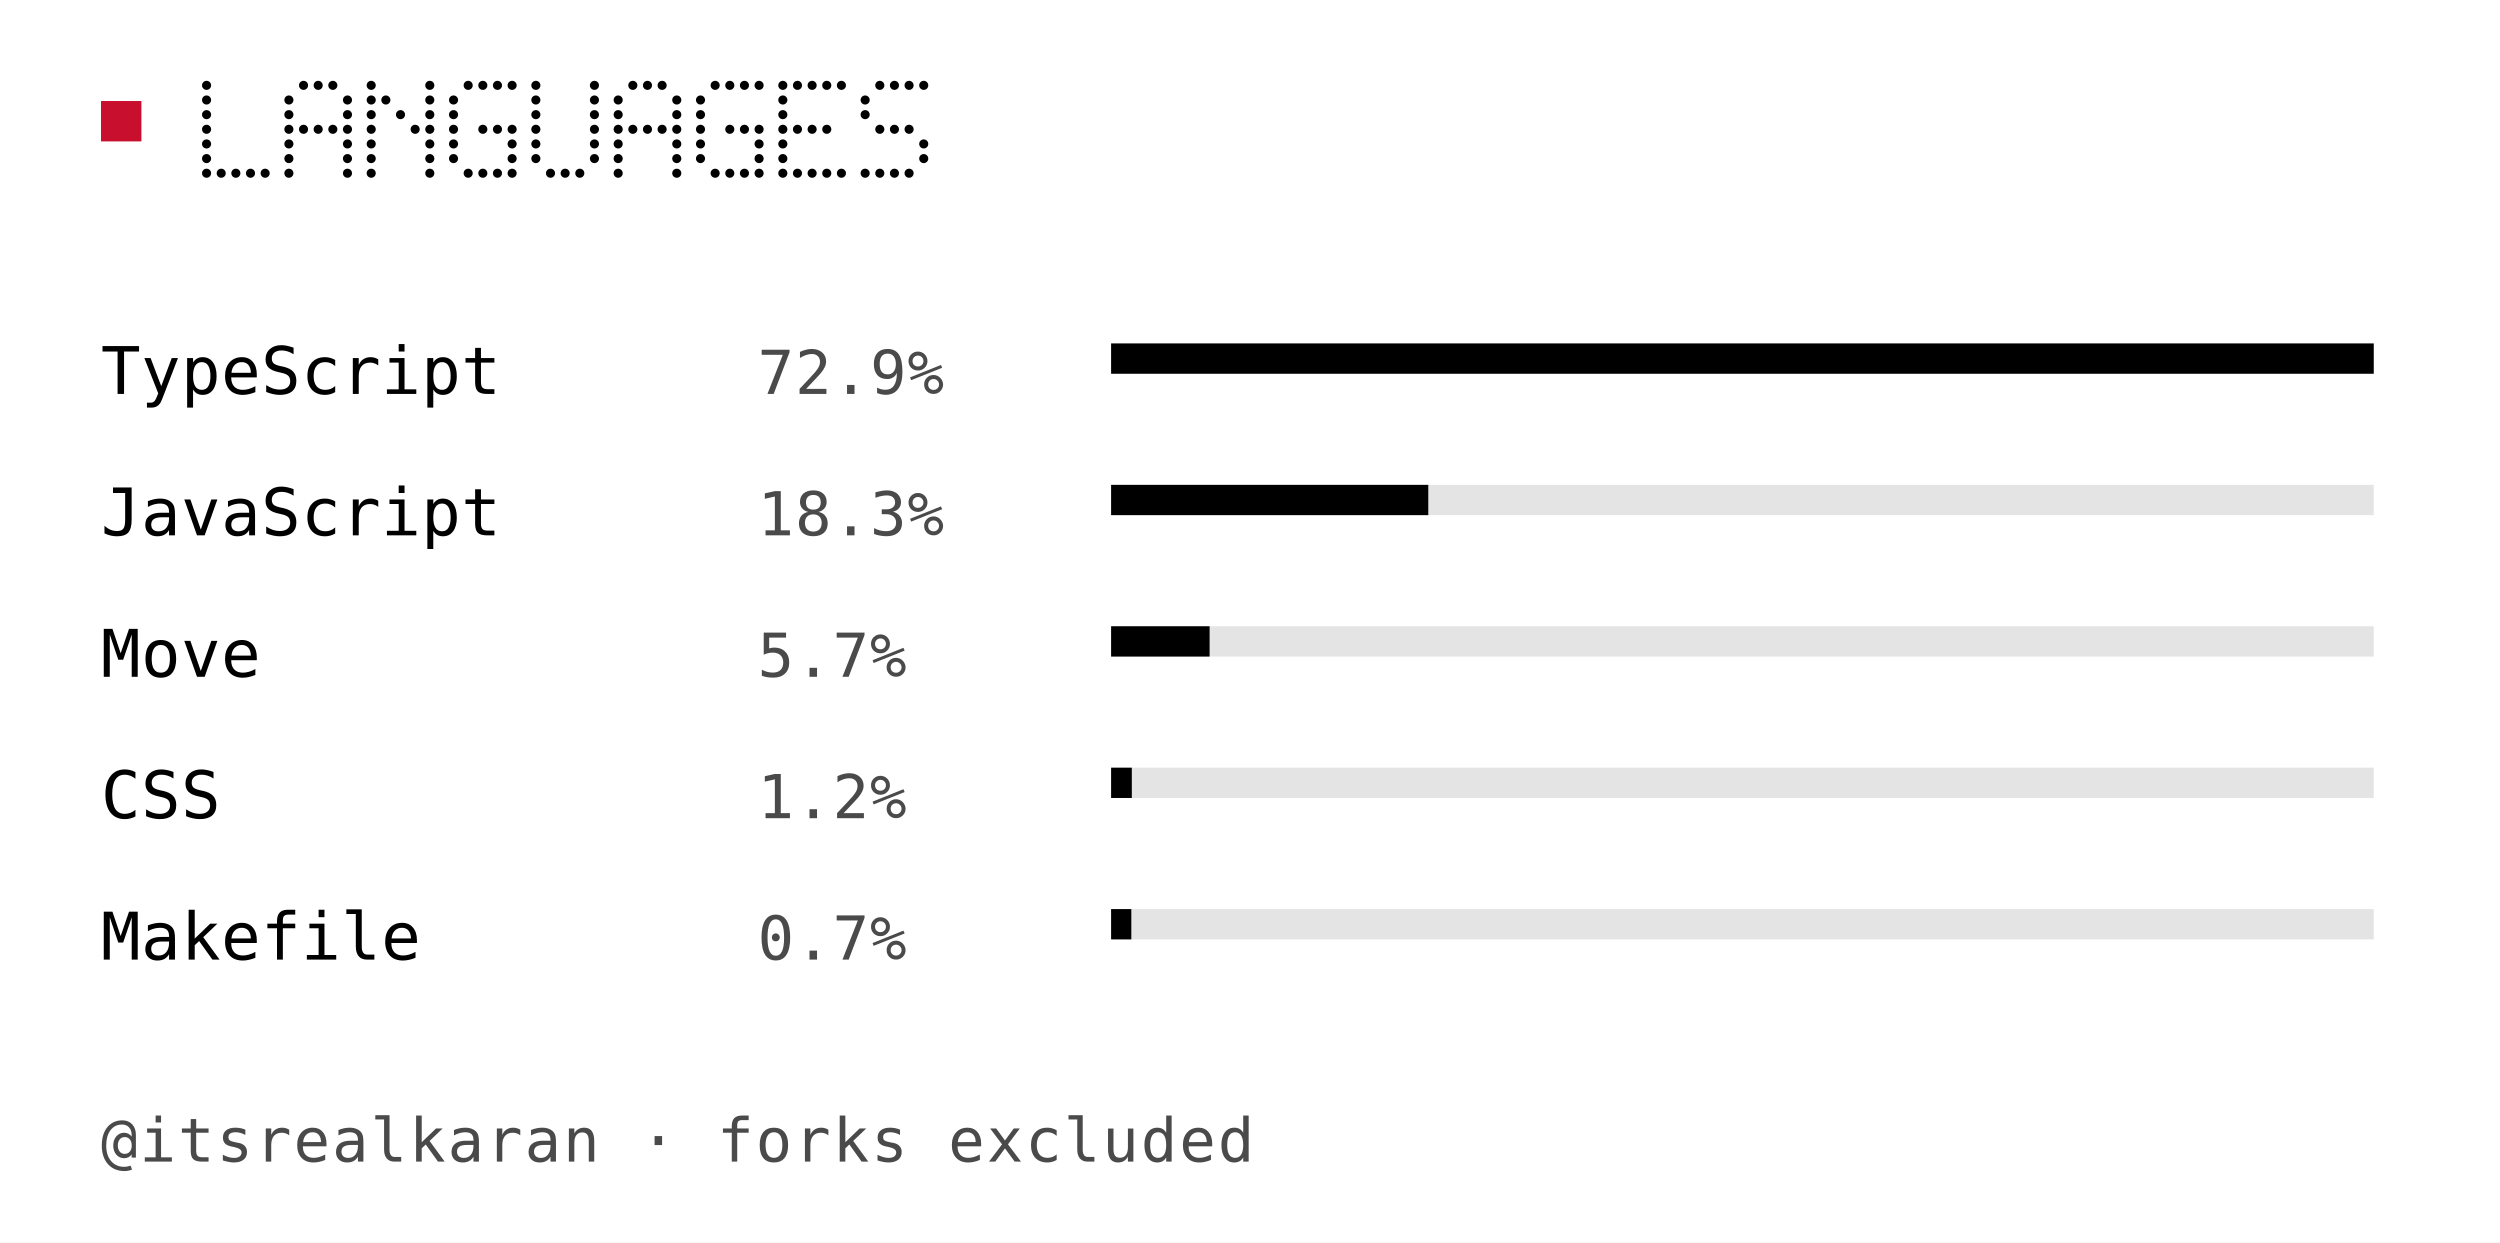
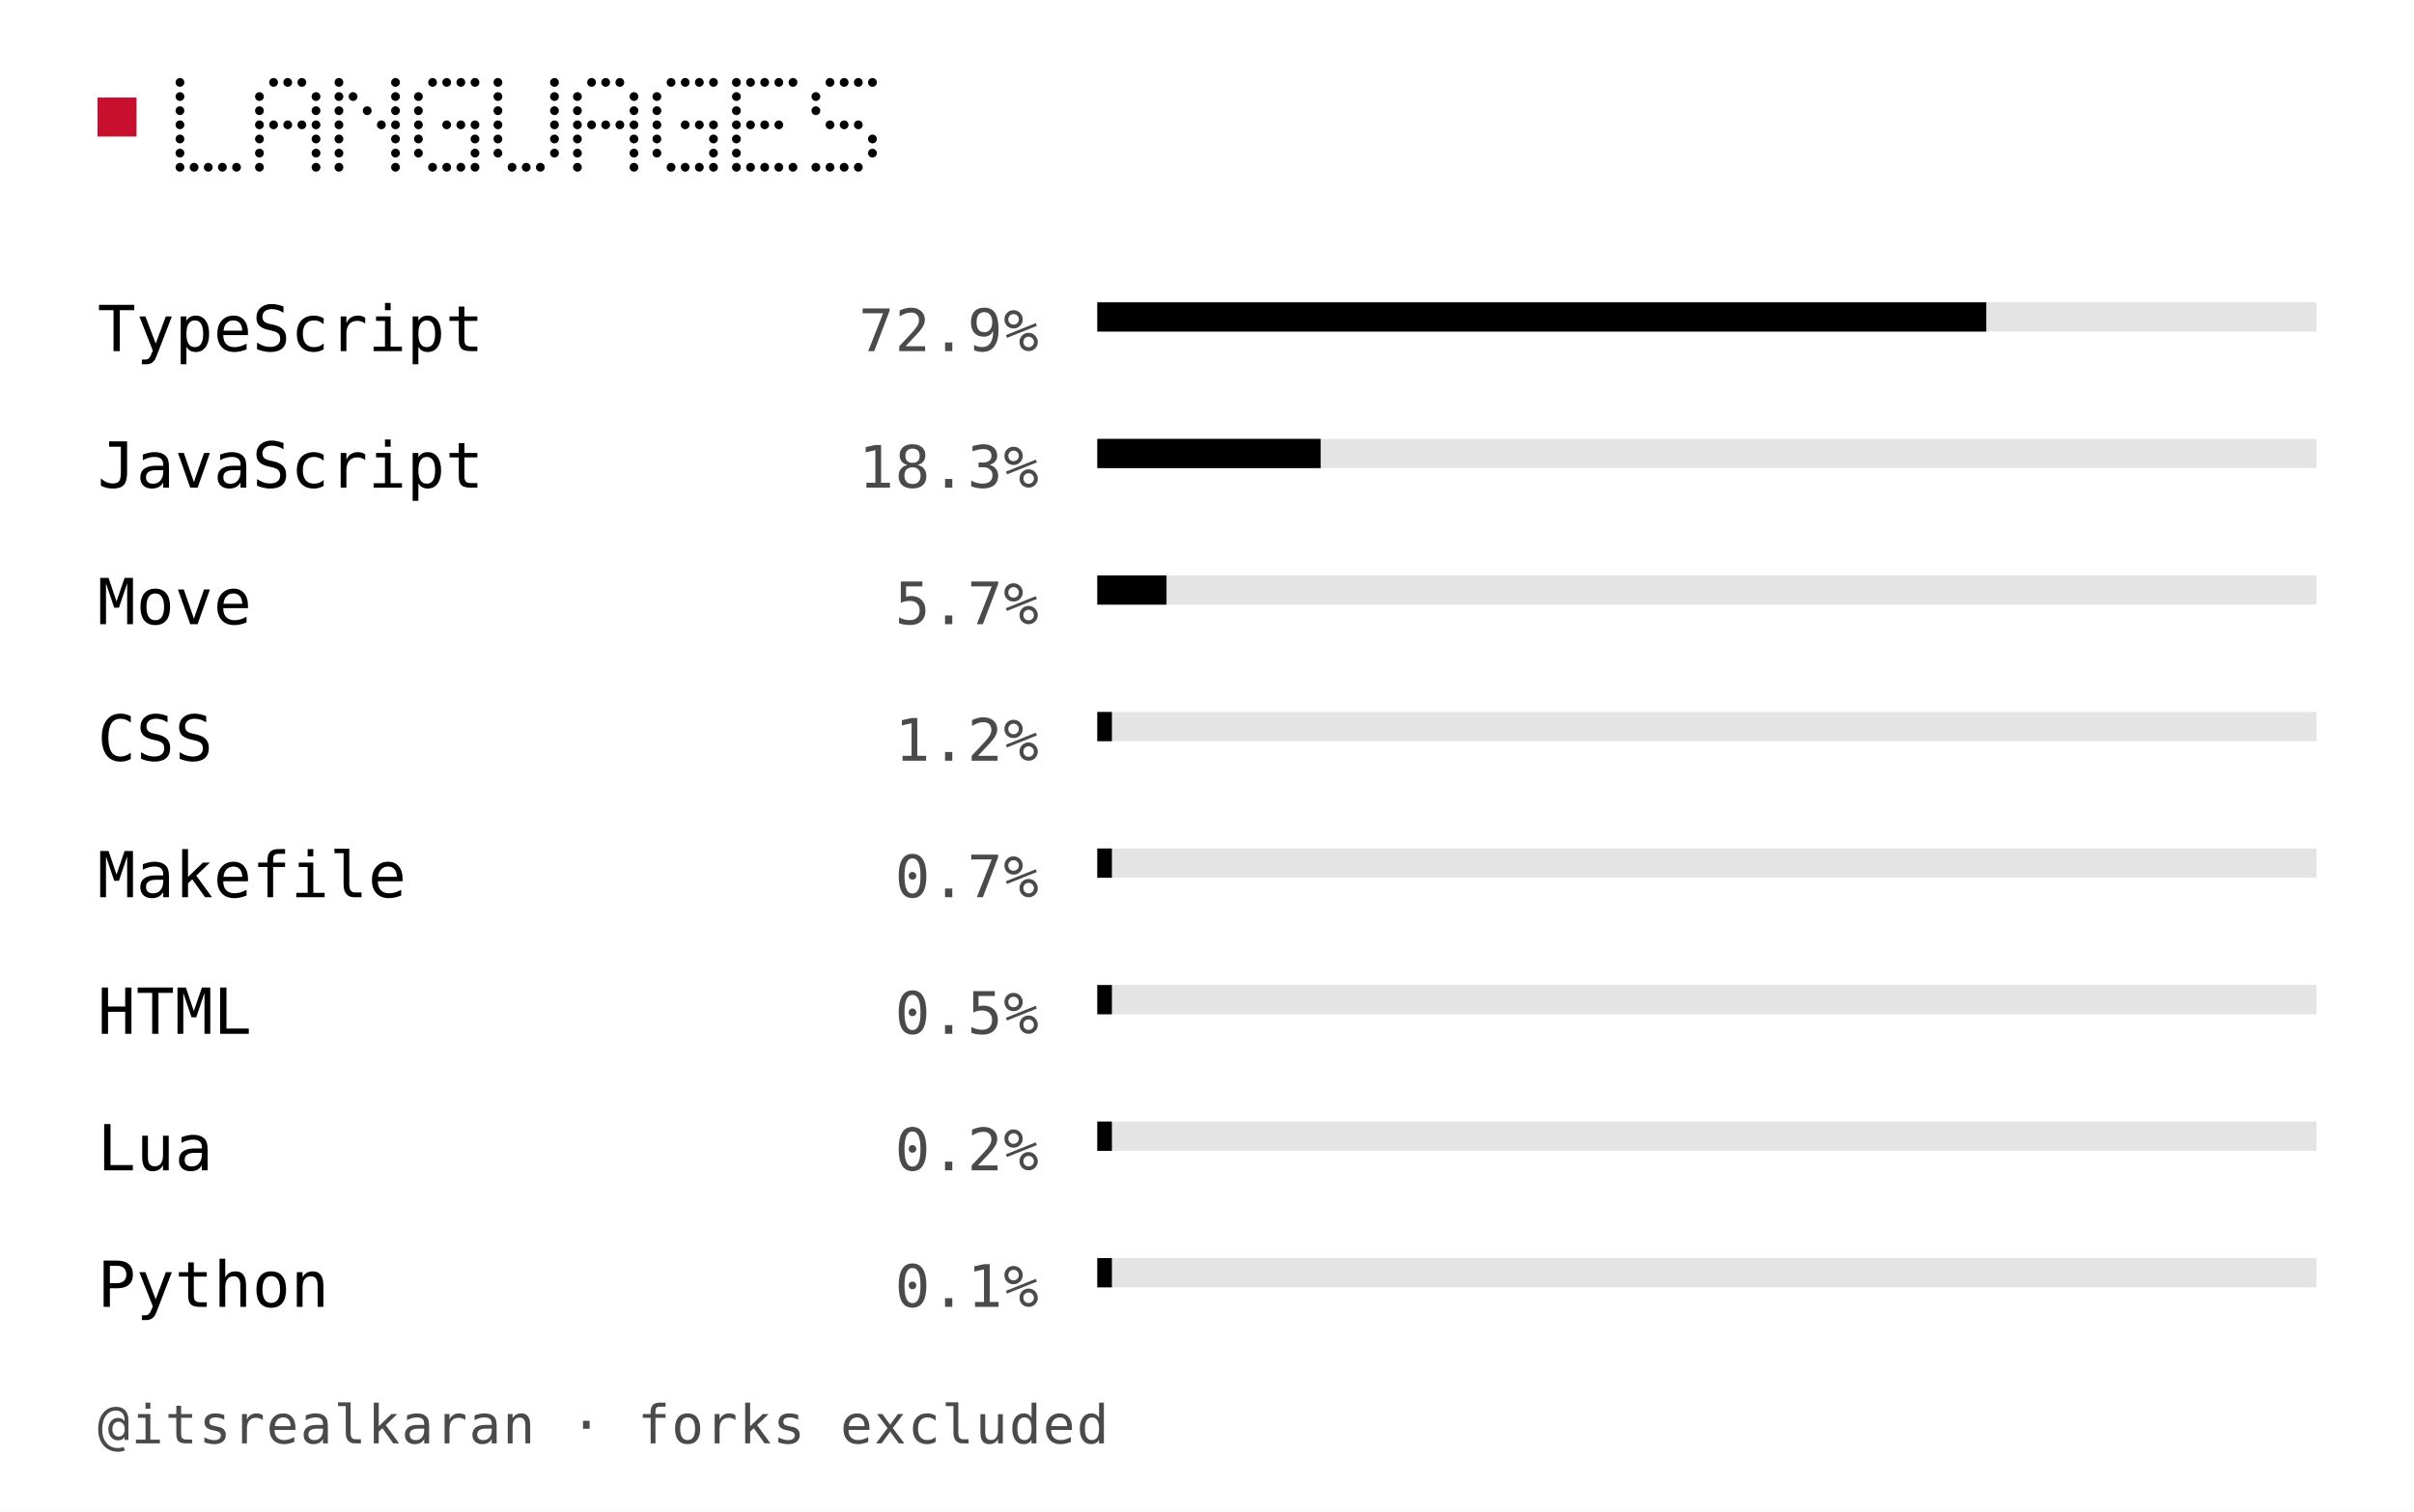
- <svg xmlns="http://www.w3.org/2000/svg" width="495" height="246" viewBox="0 0 495 246" role="img">
-   <rect width="495" height="246" fill="#FFFFFF" />
+ <svg xmlns="http://www.w3.org/2000/svg" width="495" height="310" viewBox="0 0 495 310" role="img">
+   <rect width="495" height="310" fill="#FFFFFF" />
  <rect x="20" y="20" width="8" height="8" fill="#C8102E" />
-   <circle cx="40.9" cy="16.9" r="0.90" fill="#000000" />
-   <circle cx="40.9" cy="19.8" r="0.90" fill="#000000" />
-   <circle cx="40.9" cy="22.7" r="0.90" fill="#000000" />
-   <circle cx="40.9" cy="25.6" r="0.90" fill="#000000" />
-   <circle cx="40.9" cy="28.5" r="0.90" fill="#000000" />
-   <circle cx="40.9" cy="31.4" r="0.90" fill="#000000" />
-   <circle cx="40.9" cy="34.3" r="0.90" fill="#000000" />
-   <circle cx="43.8" cy="34.3" r="0.90" fill="#000000" />
-   <circle cx="46.7" cy="34.3" r="0.90" fill="#000000" />
-   <circle cx="49.6" cy="34.3" r="0.90" fill="#000000" />
-   <circle cx="52.5" cy="34.3" r="0.90" fill="#000000" />
-   <circle cx="60.1" cy="16.9" r="0.90" fill="#000000" />
-   <circle cx="63.0" cy="16.9" r="0.90" fill="#000000" />
-   <circle cx="65.9" cy="16.9" r="0.90" fill="#000000" />
-   <circle cx="57.2" cy="19.8" r="0.90" fill="#000000" />
-   <circle cx="68.8" cy="19.8" r="0.90" fill="#000000" />
-   <circle cx="57.2" cy="22.7" r="0.90" fill="#000000" />
-   <circle cx="68.8" cy="22.7" r="0.90" fill="#000000" />
-   <circle cx="57.2" cy="25.6" r="0.90" fill="#000000" />
-   <circle cx="60.1" cy="25.6" r="0.90" fill="#000000" />
-   <circle cx="63.0" cy="25.6" r="0.90" fill="#000000" />
-   <circle cx="65.9" cy="25.6" r="0.90" fill="#000000" />
-   <circle cx="68.8" cy="25.6" r="0.90" fill="#000000" />
-   <circle cx="57.2" cy="28.5" r="0.90" fill="#000000" />
-   <circle cx="68.8" cy="28.5" r="0.90" fill="#000000" />
-   <circle cx="57.2" cy="31.4" r="0.90" fill="#000000" />
-   <circle cx="68.8" cy="31.4" r="0.90" fill="#000000" />
-   <circle cx="57.2" cy="34.3" r="0.90" fill="#000000" />
-   <circle cx="68.8" cy="34.3" r="0.90" fill="#000000" />
-   <circle cx="73.5" cy="16.9" r="0.90" fill="#000000" />
-   <circle cx="85.1" cy="16.9" r="0.90" fill="#000000" />
-   <circle cx="73.5" cy="19.8" r="0.90" fill="#000000" />
-   <circle cx="76.4" cy="19.8" r="0.90" fill="#000000" />
-   <circle cx="85.1" cy="19.8" r="0.90" fill="#000000" />
-   <circle cx="73.5" cy="22.7" r="0.90" fill="#000000" />
-   <circle cx="79.3" cy="22.7" r="0.90" fill="#000000" />
-   <circle cx="85.1" cy="22.7" r="0.90" fill="#000000" />
-   <circle cx="73.5" cy="25.6" r="0.90" fill="#000000" />
-   <circle cx="82.2" cy="25.6" r="0.90" fill="#000000" />
-   <circle cx="85.1" cy="25.6" r="0.90" fill="#000000" />
-   <circle cx="73.5" cy="28.5" r="0.90" fill="#000000" />
-   <circle cx="85.1" cy="28.5" r="0.90" fill="#000000" />
-   <circle cx="73.5" cy="31.4" r="0.90" fill="#000000" />
-   <circle cx="85.1" cy="31.4" r="0.90" fill="#000000" />
-   <circle cx="73.5" cy="34.3" r="0.90" fill="#000000" />
-   <circle cx="85.1" cy="34.3" r="0.90" fill="#000000" />
-   <circle cx="92.7" cy="16.9" r="0.90" fill="#000000" />
-   <circle cx="95.6" cy="16.9" r="0.90" fill="#000000" />
-   <circle cx="98.5" cy="16.9" r="0.90" fill="#000000" />
-   <circle cx="101.4" cy="16.9" r="0.90" fill="#000000" />
-   <circle cx="89.8" cy="19.8" r="0.90" fill="#000000" />
-   <circle cx="89.8" cy="22.7" r="0.90" fill="#000000" />
-   <circle cx="89.8" cy="25.6" r="0.90" fill="#000000" />
-   <circle cx="95.6" cy="25.6" r="0.90" fill="#000000" />
-   <circle cx="98.5" cy="25.6" r="0.90" fill="#000000" />
-   <circle cx="101.4" cy="25.6" r="0.90" fill="#000000" />
-   <circle cx="89.8" cy="28.5" r="0.90" fill="#000000" />
-   <circle cx="101.4" cy="28.5" r="0.90" fill="#000000" />
-   <circle cx="89.8" cy="31.4" r="0.90" fill="#000000" />
-   <circle cx="101.4" cy="31.4" r="0.90" fill="#000000" />
-   <circle cx="92.7" cy="34.3" r="0.90" fill="#000000" />
-   <circle cx="95.6" cy="34.3" r="0.90" fill="#000000" />
-   <circle cx="98.5" cy="34.3" r="0.90" fill="#000000" />
-   <circle cx="101.4" cy="34.3" r="0.90" fill="#000000" />
-   <circle cx="106.1" cy="16.9" r="0.90" fill="#000000" />
-   <circle cx="117.7" cy="16.9" r="0.90" fill="#000000" />
-   <circle cx="106.1" cy="19.8" r="0.90" fill="#000000" />
-   <circle cx="117.7" cy="19.8" r="0.90" fill="#000000" />
-   <circle cx="106.1" cy="22.7" r="0.90" fill="#000000" />
-   <circle cx="117.7" cy="22.7" r="0.90" fill="#000000" />
-   <circle cx="106.1" cy="25.6" r="0.90" fill="#000000" />
-   <circle cx="117.7" cy="25.6" r="0.90" fill="#000000" />
-   <circle cx="106.1" cy="28.5" r="0.90" fill="#000000" />
-   <circle cx="117.7" cy="28.5" r="0.90" fill="#000000" />
-   <circle cx="106.1" cy="31.4" r="0.90" fill="#000000" />
-   <circle cx="117.7" cy="31.4" r="0.90" fill="#000000" />
-   <circle cx="109.0" cy="34.3" r="0.90" fill="#000000" />
-   <circle cx="111.9" cy="34.3" r="0.90" fill="#000000" />
-   <circle cx="114.8" cy="34.3" r="0.90" fill="#000000" />
-   <circle cx="125.3" cy="16.9" r="0.90" fill="#000000" />
-   <circle cx="128.2" cy="16.9" r="0.90" fill="#000000" />
-   <circle cx="131.1" cy="16.9" r="0.90" fill="#000000" />
-   <circle cx="122.4" cy="19.8" r="0.90" fill="#000000" />
-   <circle cx="134.0" cy="19.8" r="0.90" fill="#000000" />
-   <circle cx="122.4" cy="22.7" r="0.90" fill="#000000" />
-   <circle cx="134.0" cy="22.7" r="0.90" fill="#000000" />
-   <circle cx="122.4" cy="25.6" r="0.90" fill="#000000" />
-   <circle cx="125.3" cy="25.6" r="0.90" fill="#000000" />
-   <circle cx="128.2" cy="25.6" r="0.90" fill="#000000" />
-   <circle cx="131.1" cy="25.6" r="0.90" fill="#000000" />
-   <circle cx="134.0" cy="25.6" r="0.90" fill="#000000" />
-   <circle cx="122.4" cy="28.5" r="0.90" fill="#000000" />
-   <circle cx="134.0" cy="28.5" r="0.90" fill="#000000" />
-   <circle cx="122.4" cy="31.4" r="0.90" fill="#000000" />
-   <circle cx="134.0" cy="31.4" r="0.90" fill="#000000" />
-   <circle cx="122.4" cy="34.3" r="0.90" fill="#000000" />
-   <circle cx="134.0" cy="34.3" r="0.90" fill="#000000" />
-   <circle cx="141.6" cy="16.9" r="0.90" fill="#000000" />
-   <circle cx="144.5" cy="16.9" r="0.90" fill="#000000" />
-   <circle cx="147.4" cy="16.9" r="0.90" fill="#000000" />
-   <circle cx="150.3" cy="16.9" r="0.90" fill="#000000" />
-   <circle cx="138.7" cy="19.8" r="0.90" fill="#000000" />
-   <circle cx="138.7" cy="22.7" r="0.90" fill="#000000" />
-   <circle cx="138.7" cy="25.6" r="0.90" fill="#000000" />
-   <circle cx="144.5" cy="25.6" r="0.90" fill="#000000" />
-   <circle cx="147.4" cy="25.6" r="0.90" fill="#000000" />
-   <circle cx="150.3" cy="25.6" r="0.90" fill="#000000" />
-   <circle cx="138.7" cy="28.5" r="0.90" fill="#000000" />
-   <circle cx="150.3" cy="28.5" r="0.90" fill="#000000" />
-   <circle cx="138.7" cy="31.4" r="0.90" fill="#000000" />
-   <circle cx="150.3" cy="31.4" r="0.90" fill="#000000" />
-   <circle cx="141.6" cy="34.3" r="0.90" fill="#000000" />
-   <circle cx="144.5" cy="34.3" r="0.90" fill="#000000" />
-   <circle cx="147.4" cy="34.3" r="0.90" fill="#000000" />
-   <circle cx="150.3" cy="34.3" r="0.90" fill="#000000" />
-   <circle cx="155.0" cy="16.9" r="0.90" fill="#000000" />
-   <circle cx="157.9" cy="16.9" r="0.90" fill="#000000" />
-   <circle cx="160.8" cy="16.9" r="0.90" fill="#000000" />
-   <circle cx="163.7" cy="16.9" r="0.90" fill="#000000" />
-   <circle cx="166.6" cy="16.9" r="0.90" fill="#000000" />
-   <circle cx="155.0" cy="19.8" r="0.90" fill="#000000" />
-   <circle cx="155.0" cy="22.7" r="0.90" fill="#000000" />
-   <circle cx="155.0" cy="25.6" r="0.90" fill="#000000" />
-   <circle cx="157.9" cy="25.6" r="0.90" fill="#000000" />
-   <circle cx="160.8" cy="25.6" r="0.90" fill="#000000" />
-   <circle cx="163.7" cy="25.6" r="0.90" fill="#000000" />
-   <circle cx="155.0" cy="28.5" r="0.90" fill="#000000" />
-   <circle cx="155.0" cy="31.4" r="0.90" fill="#000000" />
-   <circle cx="155.0" cy="34.3" r="0.90" fill="#000000" />
-   <circle cx="157.9" cy="34.3" r="0.90" fill="#000000" />
-   <circle cx="160.8" cy="34.3" r="0.90" fill="#000000" />
-   <circle cx="163.7" cy="34.3" r="0.90" fill="#000000" />
-   <circle cx="166.6" cy="34.3" r="0.90" fill="#000000" />
-   <circle cx="174.2" cy="16.9" r="0.90" fill="#000000" />
-   <circle cx="177.1" cy="16.9" r="0.90" fill="#000000" />
-   <circle cx="180.0" cy="16.9" r="0.90" fill="#000000" />
-   <circle cx="182.9" cy="16.9" r="0.90" fill="#000000" />
-   <circle cx="171.3" cy="19.8" r="0.90" fill="#000000" />
-   <circle cx="171.3" cy="22.7" r="0.90" fill="#000000" />
-   <circle cx="174.2" cy="25.6" r="0.90" fill="#000000" />
-   <circle cx="177.1" cy="25.6" r="0.90" fill="#000000" />
-   <circle cx="180.0" cy="25.6" r="0.90" fill="#000000" />
-   <circle cx="182.9" cy="28.5" r="0.90" fill="#000000" />
-   <circle cx="182.9" cy="31.4" r="0.90" fill="#000000" />
-   <circle cx="171.3" cy="34.3" r="0.90" fill="#000000" />
-   <circle cx="174.2" cy="34.3" r="0.90" fill="#000000" />
-   <circle cx="177.1" cy="34.3" r="0.90" fill="#000000" />
-   <circle cx="180.0" cy="34.3" r="0.90" fill="#000000" />
-   <text x="20" y="78" fill="#000000" font-family="ui-monospace, Geist Mono, monospace" font-size="13" letter-spacing="0.1" dominant-baseline="auto">TypeScript</text>
-   <text x="150" y="78" fill="#4A4A4A" font-family="ui-monospace, Geist Mono, monospace" font-size="12" letter-spacing="0.2" dominant-baseline="auto">72.9%</text>
-   <rect x="220" y="68" width="250" height="6" fill="#E4E4E4" />
-   <rect x="220" y="68" width="250.0" height="6" fill="#000000" />
-   <text x="20" y="106" fill="#000000" font-family="ui-monospace, Geist Mono, monospace" font-size="13" letter-spacing="0.1" dominant-baseline="auto">JavaScript</text>
-   <text x="150" y="106" fill="#4A4A4A" font-family="ui-monospace, Geist Mono, monospace" font-size="12" letter-spacing="0.2" dominant-baseline="auto">18.3%</text>
-   <rect x="220" y="96" width="250" height="6" fill="#E4E4E4" />
-   <rect x="220" y="96" width="62.8" height="6" fill="#000000" />
-   <text x="20" y="134" fill="#000000" font-family="ui-monospace, Geist Mono, monospace" font-size="13" letter-spacing="0.1" dominant-baseline="auto">Move</text>
-   <text x="150" y="134" fill="#4A4A4A" font-family="ui-monospace, Geist Mono, monospace" font-size="12" letter-spacing="0.2" dominant-baseline="auto">5.7%</text>
-   <rect x="220" y="124" width="250" height="6" fill="#E4E4E4" />
-   <rect x="220" y="124" width="19.5" height="6" fill="#000000" />
-   <text x="20" y="162" fill="#000000" font-family="ui-monospace, Geist Mono, monospace" font-size="13" letter-spacing="0.1" dominant-baseline="auto">CSS</text>
-   <text x="150" y="162" fill="#4A4A4A" font-family="ui-monospace, Geist Mono, monospace" font-size="12" letter-spacing="0.2" dominant-baseline="auto">1.2%</text>
-   <rect x="220" y="152" width="250" height="6" fill="#E4E4E4" />
-   <rect x="220" y="152" width="4.1" height="6" fill="#000000" />
-   <text x="20" y="190" fill="#000000" font-family="ui-monospace, Geist Mono, monospace" font-size="13" letter-spacing="0.1" dominant-baseline="auto">Makefile</text>
-   <text x="150" y="190" fill="#4A4A4A" font-family="ui-monospace, Geist Mono, monospace" font-size="12" letter-spacing="0.2" dominant-baseline="auto">0.7%</text>
-   <rect x="220" y="180" width="250" height="6" fill="#E4E4E4" />
-   <rect x="220" y="180" width="4.0" height="6" fill="#000000" />
-   <text x="20" y="230" fill="#4A4A4A" font-family="ui-monospace, Geist Mono, monospace" font-size="12" letter-spacing="0.4" dominant-baseline="auto">@itsrealkaran · forks excluded</text>
+   <circle cx="36.9" cy="16.9" r="0.90" fill="#000000" />
+   <circle cx="36.9" cy="19.8" r="0.90" fill="#000000" />
+   <circle cx="36.9" cy="22.7" r="0.90" fill="#000000" />
+   <circle cx="36.9" cy="25.6" r="0.90" fill="#000000" />
+   <circle cx="36.9" cy="28.5" r="0.90" fill="#000000" />
+   <circle cx="36.9" cy="31.4" r="0.90" fill="#000000" />
+   <circle cx="36.9" cy="34.3" r="0.90" fill="#000000" />
+   <circle cx="39.8" cy="34.3" r="0.90" fill="#000000" />
+   <circle cx="42.7" cy="34.3" r="0.90" fill="#000000" />
+   <circle cx="45.6" cy="34.3" r="0.90" fill="#000000" />
+   <circle cx="48.5" cy="34.3" r="0.90" fill="#000000" />
+   <circle cx="56.1" cy="16.9" r="0.90" fill="#000000" />
+   <circle cx="59.0" cy="16.9" r="0.90" fill="#000000" />
+   <circle cx="61.9" cy="16.9" r="0.90" fill="#000000" />
+   <circle cx="53.2" cy="19.8" r="0.90" fill="#000000" />
+   <circle cx="64.8" cy="19.8" r="0.90" fill="#000000" />
+   <circle cx="53.2" cy="22.7" r="0.90" fill="#000000" />
+   <circle cx="64.8" cy="22.7" r="0.90" fill="#000000" />
+   <circle cx="53.2" cy="25.6" r="0.90" fill="#000000" />
+   <circle cx="56.1" cy="25.6" r="0.90" fill="#000000" />
+   <circle cx="59.0" cy="25.6" r="0.90" fill="#000000" />
+   <circle cx="61.9" cy="25.6" r="0.90" fill="#000000" />
+   <circle cx="64.8" cy="25.6" r="0.90" fill="#000000" />
+   <circle cx="53.2" cy="28.5" r="0.90" fill="#000000" />
+   <circle cx="64.8" cy="28.5" r="0.90" fill="#000000" />
+   <circle cx="53.2" cy="31.4" r="0.90" fill="#000000" />
+   <circle cx="64.8" cy="31.4" r="0.90" fill="#000000" />
+   <circle cx="53.2" cy="34.3" r="0.90" fill="#000000" />
+   <circle cx="64.8" cy="34.3" r="0.90" fill="#000000" />
+   <circle cx="69.5" cy="16.9" r="0.90" fill="#000000" />
+   <circle cx="81.1" cy="16.9" r="0.90" fill="#000000" />
+   <circle cx="69.5" cy="19.8" r="0.90" fill="#000000" />
+   <circle cx="72.4" cy="19.8" r="0.90" fill="#000000" />
+   <circle cx="81.1" cy="19.8" r="0.90" fill="#000000" />
+   <circle cx="69.5" cy="22.7" r="0.90" fill="#000000" />
+   <circle cx="75.3" cy="22.7" r="0.90" fill="#000000" />
+   <circle cx="81.1" cy="22.7" r="0.90" fill="#000000" />
+   <circle cx="69.5" cy="25.6" r="0.90" fill="#000000" />
+   <circle cx="78.2" cy="25.6" r="0.90" fill="#000000" />
+   <circle cx="81.1" cy="25.6" r="0.90" fill="#000000" />
+   <circle cx="69.5" cy="28.5" r="0.90" fill="#000000" />
+   <circle cx="81.1" cy="28.5" r="0.90" fill="#000000" />
+   <circle cx="69.5" cy="31.4" r="0.90" fill="#000000" />
+   <circle cx="81.1" cy="31.4" r="0.90" fill="#000000" />
+   <circle cx="69.5" cy="34.3" r="0.90" fill="#000000" />
+   <circle cx="81.1" cy="34.3" r="0.90" fill="#000000" />
+   <circle cx="88.7" cy="16.9" r="0.90" fill="#000000" />
+   <circle cx="91.6" cy="16.9" r="0.90" fill="#000000" />
+   <circle cx="94.5" cy="16.9" r="0.90" fill="#000000" />
+   <circle cx="97.4" cy="16.9" r="0.90" fill="#000000" />
+   <circle cx="85.8" cy="19.8" r="0.90" fill="#000000" />
+   <circle cx="85.8" cy="22.7" r="0.90" fill="#000000" />
+   <circle cx="85.8" cy="25.6" r="0.90" fill="#000000" />
+   <circle cx="91.6" cy="25.6" r="0.90" fill="#000000" />
+   <circle cx="94.5" cy="25.6" r="0.90" fill="#000000" />
+   <circle cx="97.4" cy="25.6" r="0.90" fill="#000000" />
+   <circle cx="85.8" cy="28.5" r="0.90" fill="#000000" />
+   <circle cx="97.4" cy="28.5" r="0.90" fill="#000000" />
+   <circle cx="85.8" cy="31.4" r="0.90" fill="#000000" />
+   <circle cx="97.4" cy="31.4" r="0.90" fill="#000000" />
+   <circle cx="88.7" cy="34.3" r="0.90" fill="#000000" />
+   <circle cx="91.6" cy="34.3" r="0.90" fill="#000000" />
+   <circle cx="94.5" cy="34.3" r="0.90" fill="#000000" />
+   <circle cx="97.4" cy="34.3" r="0.90" fill="#000000" />
+   <circle cx="102.1" cy="16.9" r="0.90" fill="#000000" />
+   <circle cx="113.7" cy="16.9" r="0.90" fill="#000000" />
+   <circle cx="102.1" cy="19.8" r="0.90" fill="#000000" />
+   <circle cx="113.7" cy="19.8" r="0.90" fill="#000000" />
+   <circle cx="102.1" cy="22.7" r="0.90" fill="#000000" />
+   <circle cx="113.7" cy="22.7" r="0.90" fill="#000000" />
+   <circle cx="102.1" cy="25.6" r="0.90" fill="#000000" />
+   <circle cx="113.7" cy="25.6" r="0.90" fill="#000000" />
+   <circle cx="102.1" cy="28.5" r="0.90" fill="#000000" />
+   <circle cx="113.7" cy="28.5" r="0.90" fill="#000000" />
+   <circle cx="102.1" cy="31.4" r="0.90" fill="#000000" />
+   <circle cx="113.7" cy="31.4" r="0.90" fill="#000000" />
+   <circle cx="105.0" cy="34.3" r="0.90" fill="#000000" />
+   <circle cx="107.9" cy="34.3" r="0.90" fill="#000000" />
+   <circle cx="110.8" cy="34.3" r="0.90" fill="#000000" />
+   <circle cx="121.3" cy="16.9" r="0.90" fill="#000000" />
+   <circle cx="124.2" cy="16.9" r="0.90" fill="#000000" />
+   <circle cx="127.1" cy="16.9" r="0.90" fill="#000000" />
+   <circle cx="118.4" cy="19.8" r="0.90" fill="#000000" />
+   <circle cx="130.0" cy="19.8" r="0.90" fill="#000000" />
+   <circle cx="118.4" cy="22.7" r="0.90" fill="#000000" />
+   <circle cx="130.0" cy="22.7" r="0.90" fill="#000000" />
+   <circle cx="118.4" cy="25.6" r="0.90" fill="#000000" />
+   <circle cx="121.3" cy="25.6" r="0.90" fill="#000000" />
+   <circle cx="124.2" cy="25.6" r="0.90" fill="#000000" />
+   <circle cx="127.1" cy="25.6" r="0.90" fill="#000000" />
+   <circle cx="130.0" cy="25.6" r="0.90" fill="#000000" />
+   <circle cx="118.4" cy="28.5" r="0.90" fill="#000000" />
+   <circle cx="130.0" cy="28.5" r="0.90" fill="#000000" />
+   <circle cx="118.4" cy="31.4" r="0.90" fill="#000000" />
+   <circle cx="130.0" cy="31.4" r="0.90" fill="#000000" />
+   <circle cx="118.4" cy="34.3" r="0.90" fill="#000000" />
+   <circle cx="130.0" cy="34.3" r="0.90" fill="#000000" />
+   <circle cx="137.6" cy="16.9" r="0.90" fill="#000000" />
+   <circle cx="140.5" cy="16.9" r="0.90" fill="#000000" />
+   <circle cx="143.4" cy="16.9" r="0.90" fill="#000000" />
+   <circle cx="146.3" cy="16.9" r="0.90" fill="#000000" />
+   <circle cx="134.7" cy="19.8" r="0.90" fill="#000000" />
+   <circle cx="134.7" cy="22.7" r="0.90" fill="#000000" />
+   <circle cx="134.7" cy="25.6" r="0.90" fill="#000000" />
+   <circle cx="140.5" cy="25.6" r="0.90" fill="#000000" />
+   <circle cx="143.4" cy="25.6" r="0.90" fill="#000000" />
+   <circle cx="146.3" cy="25.6" r="0.90" fill="#000000" />
+   <circle cx="134.7" cy="28.5" r="0.90" fill="#000000" />
+   <circle cx="146.3" cy="28.5" r="0.90" fill="#000000" />
+   <circle cx="134.7" cy="31.4" r="0.90" fill="#000000" />
+   <circle cx="146.3" cy="31.4" r="0.90" fill="#000000" />
+   <circle cx="137.6" cy="34.3" r="0.90" fill="#000000" />
+   <circle cx="140.5" cy="34.3" r="0.90" fill="#000000" />
+   <circle cx="143.4" cy="34.3" r="0.90" fill="#000000" />
+   <circle cx="146.3" cy="34.3" r="0.90" fill="#000000" />
+   <circle cx="151.0" cy="16.9" r="0.90" fill="#000000" />
+   <circle cx="153.9" cy="16.9" r="0.90" fill="#000000" />
+   <circle cx="156.8" cy="16.9" r="0.90" fill="#000000" />
+   <circle cx="159.7" cy="16.9" r="0.90" fill="#000000" />
+   <circle cx="162.6" cy="16.9" r="0.90" fill="#000000" />
+   <circle cx="151.0" cy="19.8" r="0.90" fill="#000000" />
+   <circle cx="151.0" cy="22.7" r="0.90" fill="#000000" />
+   <circle cx="151.0" cy="25.6" r="0.90" fill="#000000" />
+   <circle cx="153.9" cy="25.6" r="0.90" fill="#000000" />
+   <circle cx="156.8" cy="25.6" r="0.90" fill="#000000" />
+   <circle cx="159.7" cy="25.6" r="0.90" fill="#000000" />
+   <circle cx="151.0" cy="28.5" r="0.90" fill="#000000" />
+   <circle cx="151.0" cy="31.4" r="0.90" fill="#000000" />
+   <circle cx="151.0" cy="34.3" r="0.90" fill="#000000" />
+   <circle cx="153.9" cy="34.3" r="0.90" fill="#000000" />
+   <circle cx="156.8" cy="34.3" r="0.90" fill="#000000" />
+   <circle cx="159.7" cy="34.3" r="0.90" fill="#000000" />
+   <circle cx="162.6" cy="34.3" r="0.90" fill="#000000" />
+   <circle cx="170.2" cy="16.9" r="0.90" fill="#000000" />
+   <circle cx="173.1" cy="16.9" r="0.90" fill="#000000" />
+   <circle cx="176.0" cy="16.9" r="0.90" fill="#000000" />
+   <circle cx="178.9" cy="16.9" r="0.90" fill="#000000" />
+   <circle cx="167.3" cy="19.8" r="0.90" fill="#000000" />
+   <circle cx="167.3" cy="22.7" r="0.90" fill="#000000" />
+   <circle cx="170.2" cy="25.6" r="0.90" fill="#000000" />
+   <circle cx="173.1" cy="25.6" r="0.90" fill="#000000" />
+   <circle cx="176.0" cy="25.6" r="0.90" fill="#000000" />
+   <circle cx="178.9" cy="28.5" r="0.90" fill="#000000" />
+   <circle cx="178.9" cy="31.4" r="0.90" fill="#000000" />
+   <circle cx="167.3" cy="34.3" r="0.90" fill="#000000" />
+   <circle cx="170.2" cy="34.3" r="0.90" fill="#000000" />
+   <circle cx="173.1" cy="34.3" r="0.90" fill="#000000" />
+   <circle cx="176.0" cy="34.3" r="0.90" fill="#000000" />
+   <text x="20" y="72" fill="#000000" text-anchor="start" font-family="ui-monospace, Geist Mono, monospace" font-size="13" letter-spacing="0.1" dominant-baseline="auto">TypeScript</text>
+   <text x="213" y="72" fill="#4A4A4A" text-anchor="end" font-family="ui-monospace, Geist Mono, monospace" font-size="12" letter-spacing="0.2" dominant-baseline="auto">72.9%</text>
+   <rect x="225" y="62" width="250" height="6" fill="#E4E4E4" />
+   <rect x="225" y="62" width="182.3" height="6" fill="#000000" />
+   <text x="20" y="100" fill="#000000" text-anchor="start" font-family="ui-monospace, Geist Mono, monospace" font-size="13" letter-spacing="0.1" dominant-baseline="auto">JavaScript</text>
+   <text x="213" y="100" fill="#4A4A4A" text-anchor="end" font-family="ui-monospace, Geist Mono, monospace" font-size="12" letter-spacing="0.2" dominant-baseline="auto">18.3%</text>
+   <rect x="225" y="90" width="250" height="6" fill="#E4E4E4" />
+   <rect x="225" y="90" width="45.8" height="6" fill="#000000" />
+   <text x="20" y="128" fill="#000000" text-anchor="start" font-family="ui-monospace, Geist Mono, monospace" font-size="13" letter-spacing="0.1" dominant-baseline="auto">Move</text>
+   <text x="213" y="128" fill="#4A4A4A" text-anchor="end" font-family="ui-monospace, Geist Mono, monospace" font-size="12" letter-spacing="0.2" dominant-baseline="auto">5.7%</text>
+   <rect x="225" y="118" width="250" height="6" fill="#E4E4E4" />
+   <rect x="225" y="118" width="14.2" height="6" fill="#000000" />
+   <text x="20" y="156" fill="#000000" text-anchor="start" font-family="ui-monospace, Geist Mono, monospace" font-size="13" letter-spacing="0.1" dominant-baseline="auto">CSS</text>
+   <text x="213" y="156" fill="#4A4A4A" text-anchor="end" font-family="ui-monospace, Geist Mono, monospace" font-size="12" letter-spacing="0.2" dominant-baseline="auto">1.2%</text>
+   <rect x="225" y="146" width="250" height="6" fill="#E4E4E4" />
+   <rect x="225" y="146" width="3.0" height="6" fill="#000000" />
+   <text x="20" y="184" fill="#000000" text-anchor="start" font-family="ui-monospace, Geist Mono, monospace" font-size="13" letter-spacing="0.1" dominant-baseline="auto">Makefile</text>
+   <text x="213" y="184" fill="#4A4A4A" text-anchor="end" font-family="ui-monospace, Geist Mono, monospace" font-size="12" letter-spacing="0.2" dominant-baseline="auto">0.7%</text>
+   <rect x="225" y="174" width="250" height="6" fill="#E4E4E4" />
+   <rect x="225" y="174" width="3.0" height="6" fill="#000000" />
+   <text x="20" y="212" fill="#000000" text-anchor="start" font-family="ui-monospace, Geist Mono, monospace" font-size="13" letter-spacing="0.1" dominant-baseline="auto">HTML</text>
+   <text x="213" y="212" fill="#4A4A4A" text-anchor="end" font-family="ui-monospace, Geist Mono, monospace" font-size="12" letter-spacing="0.2" dominant-baseline="auto">0.5%</text>
+   <rect x="225" y="202" width="250" height="6" fill="#E4E4E4" />
+   <rect x="225" y="202" width="3.0" height="6" fill="#000000" />
+   <text x="20" y="240" fill="#000000" text-anchor="start" font-family="ui-monospace, Geist Mono, monospace" font-size="13" letter-spacing="0.1" dominant-baseline="auto">Lua</text>
+   <text x="213" y="240" fill="#4A4A4A" text-anchor="end" font-family="ui-monospace, Geist Mono, monospace" font-size="12" letter-spacing="0.2" dominant-baseline="auto">0.2%</text>
+   <rect x="225" y="230" width="250" height="6" fill="#E4E4E4" />
+   <rect x="225" y="230" width="3.0" height="6" fill="#000000" />
+   <text x="20" y="268" fill="#000000" text-anchor="start" font-family="ui-monospace, Geist Mono, monospace" font-size="13" letter-spacing="0.1" dominant-baseline="auto">Python</text>
+   <text x="213" y="268" fill="#4A4A4A" text-anchor="end" font-family="ui-monospace, Geist Mono, monospace" font-size="12" letter-spacing="0.2" dominant-baseline="auto">0.1%</text>
+   <rect x="225" y="258" width="250" height="6" fill="#E4E4E4" />
+   <rect x="225" y="258" width="3.0" height="6" fill="#000000" />
+   <text x="20" y="296" fill="#4A4A4A" text-anchor="start" font-family="ui-monospace, Geist Mono, monospace" font-size="11" letter-spacing="0.3" dominant-baseline="auto">@itsrealkaran · forks excluded</text>
</svg>
